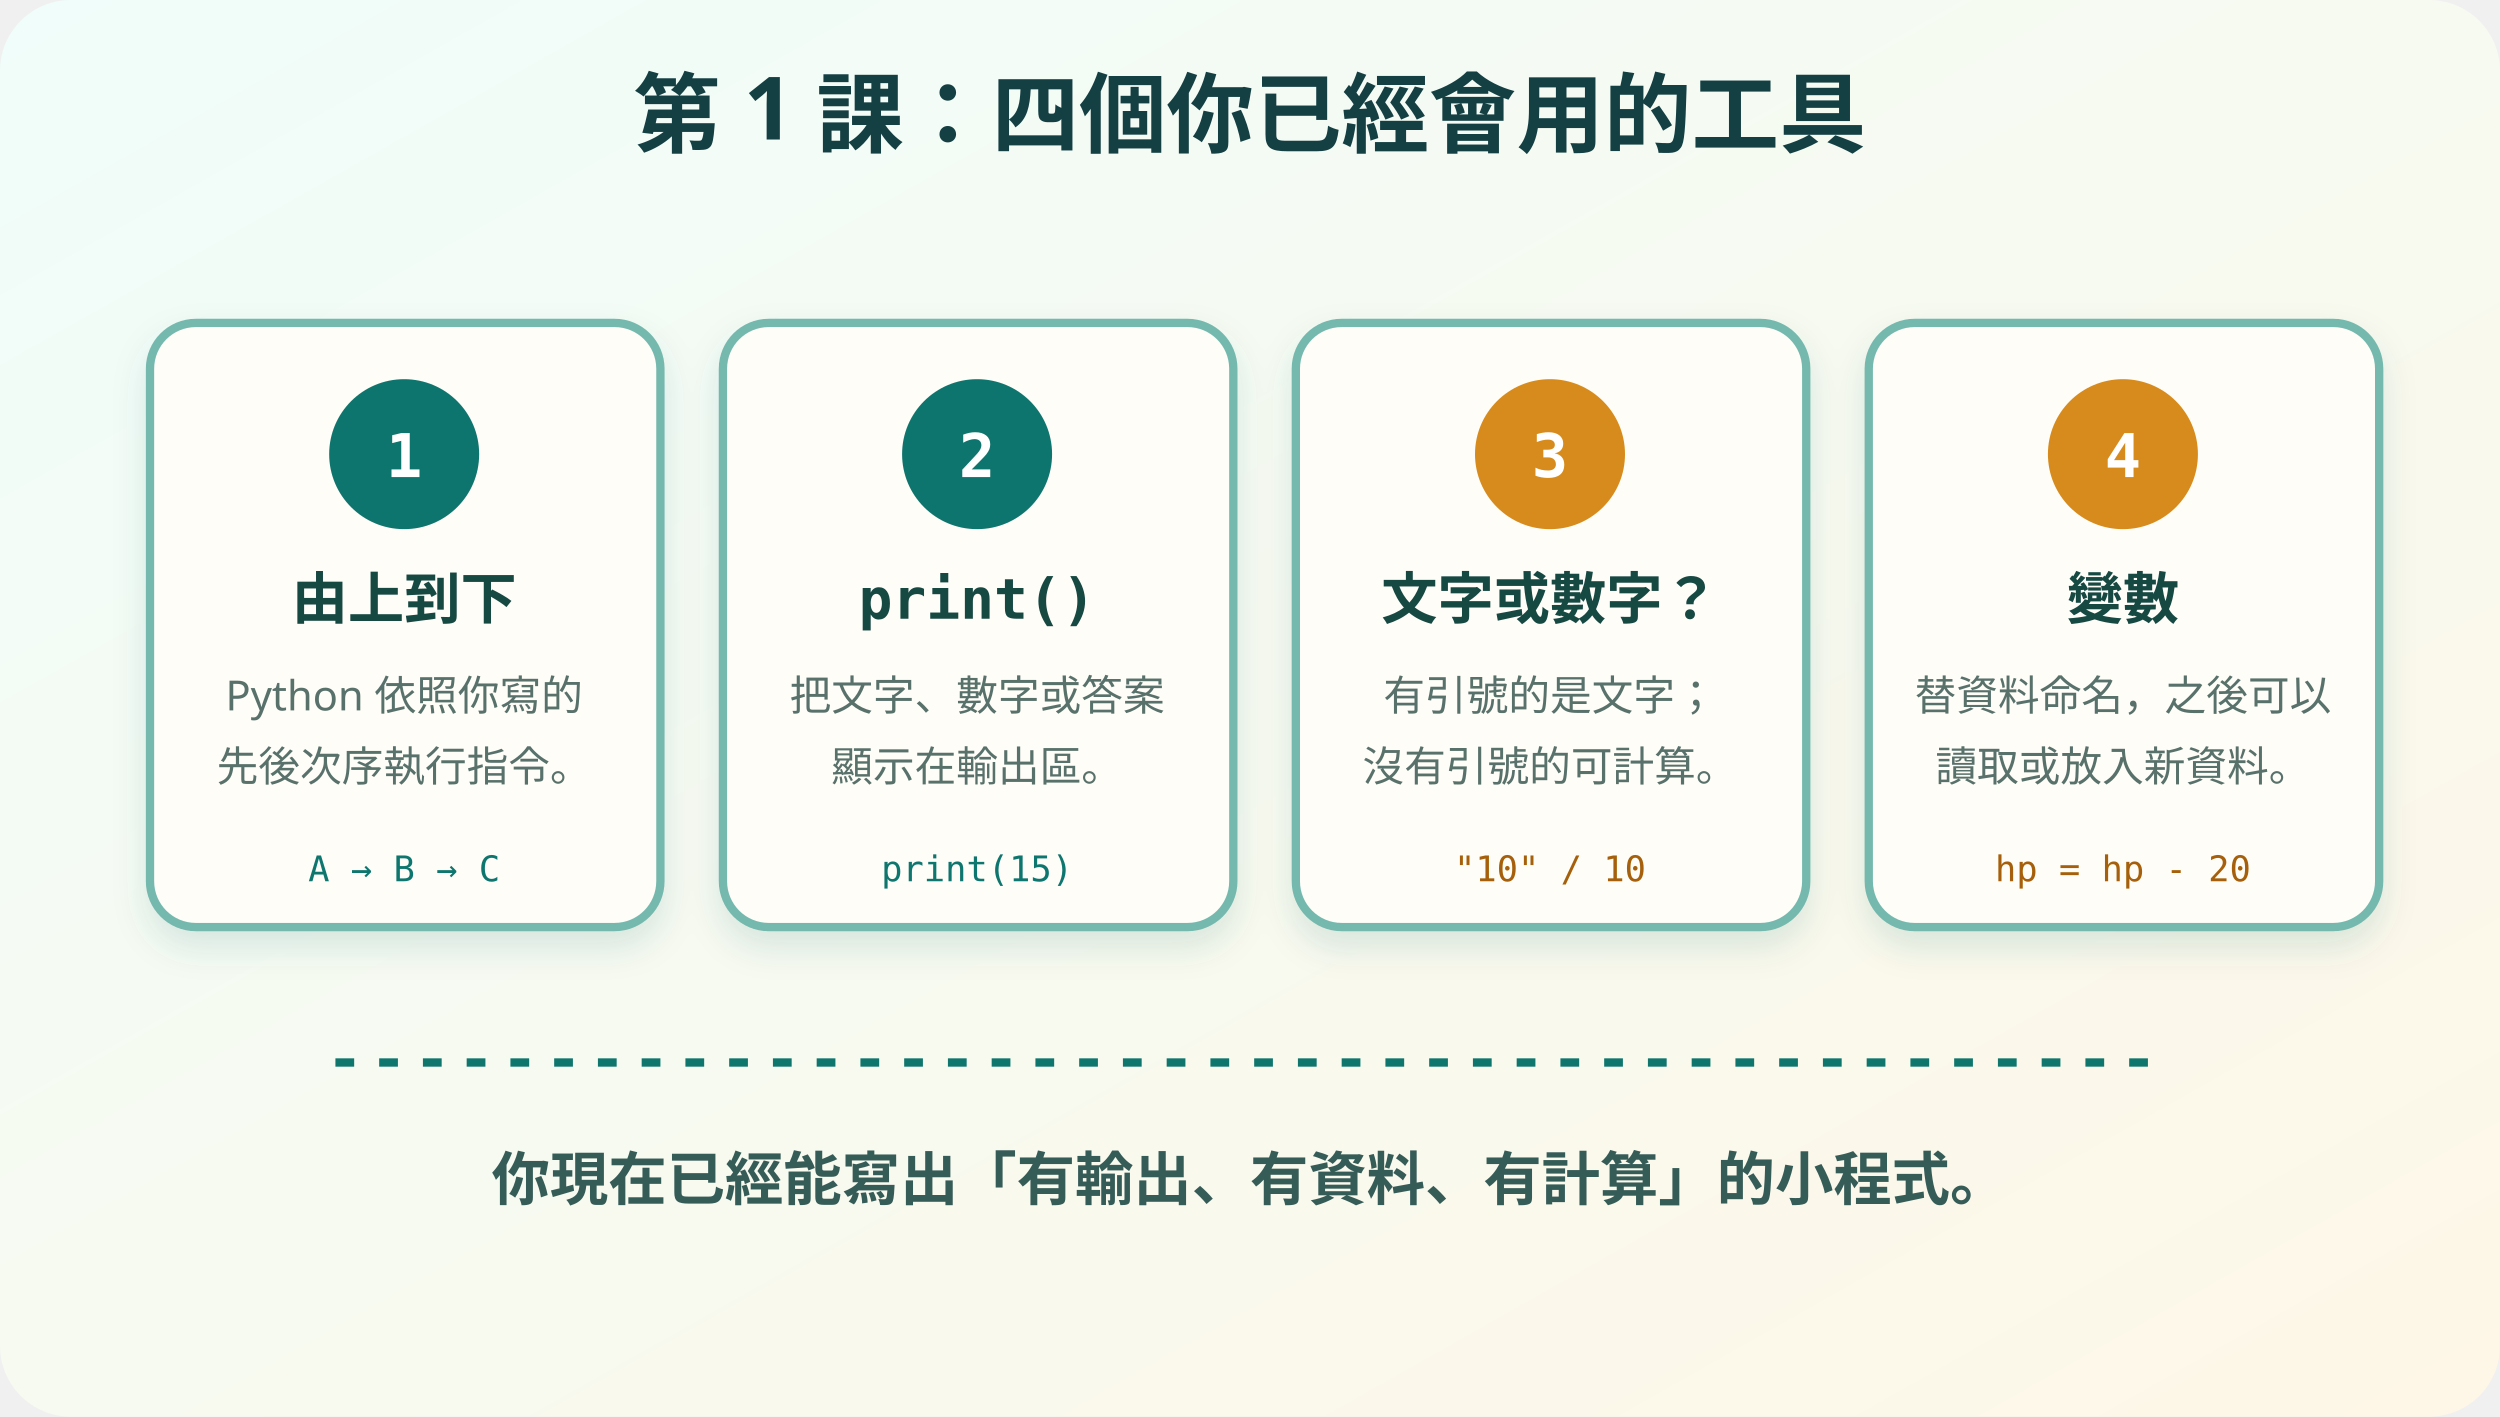
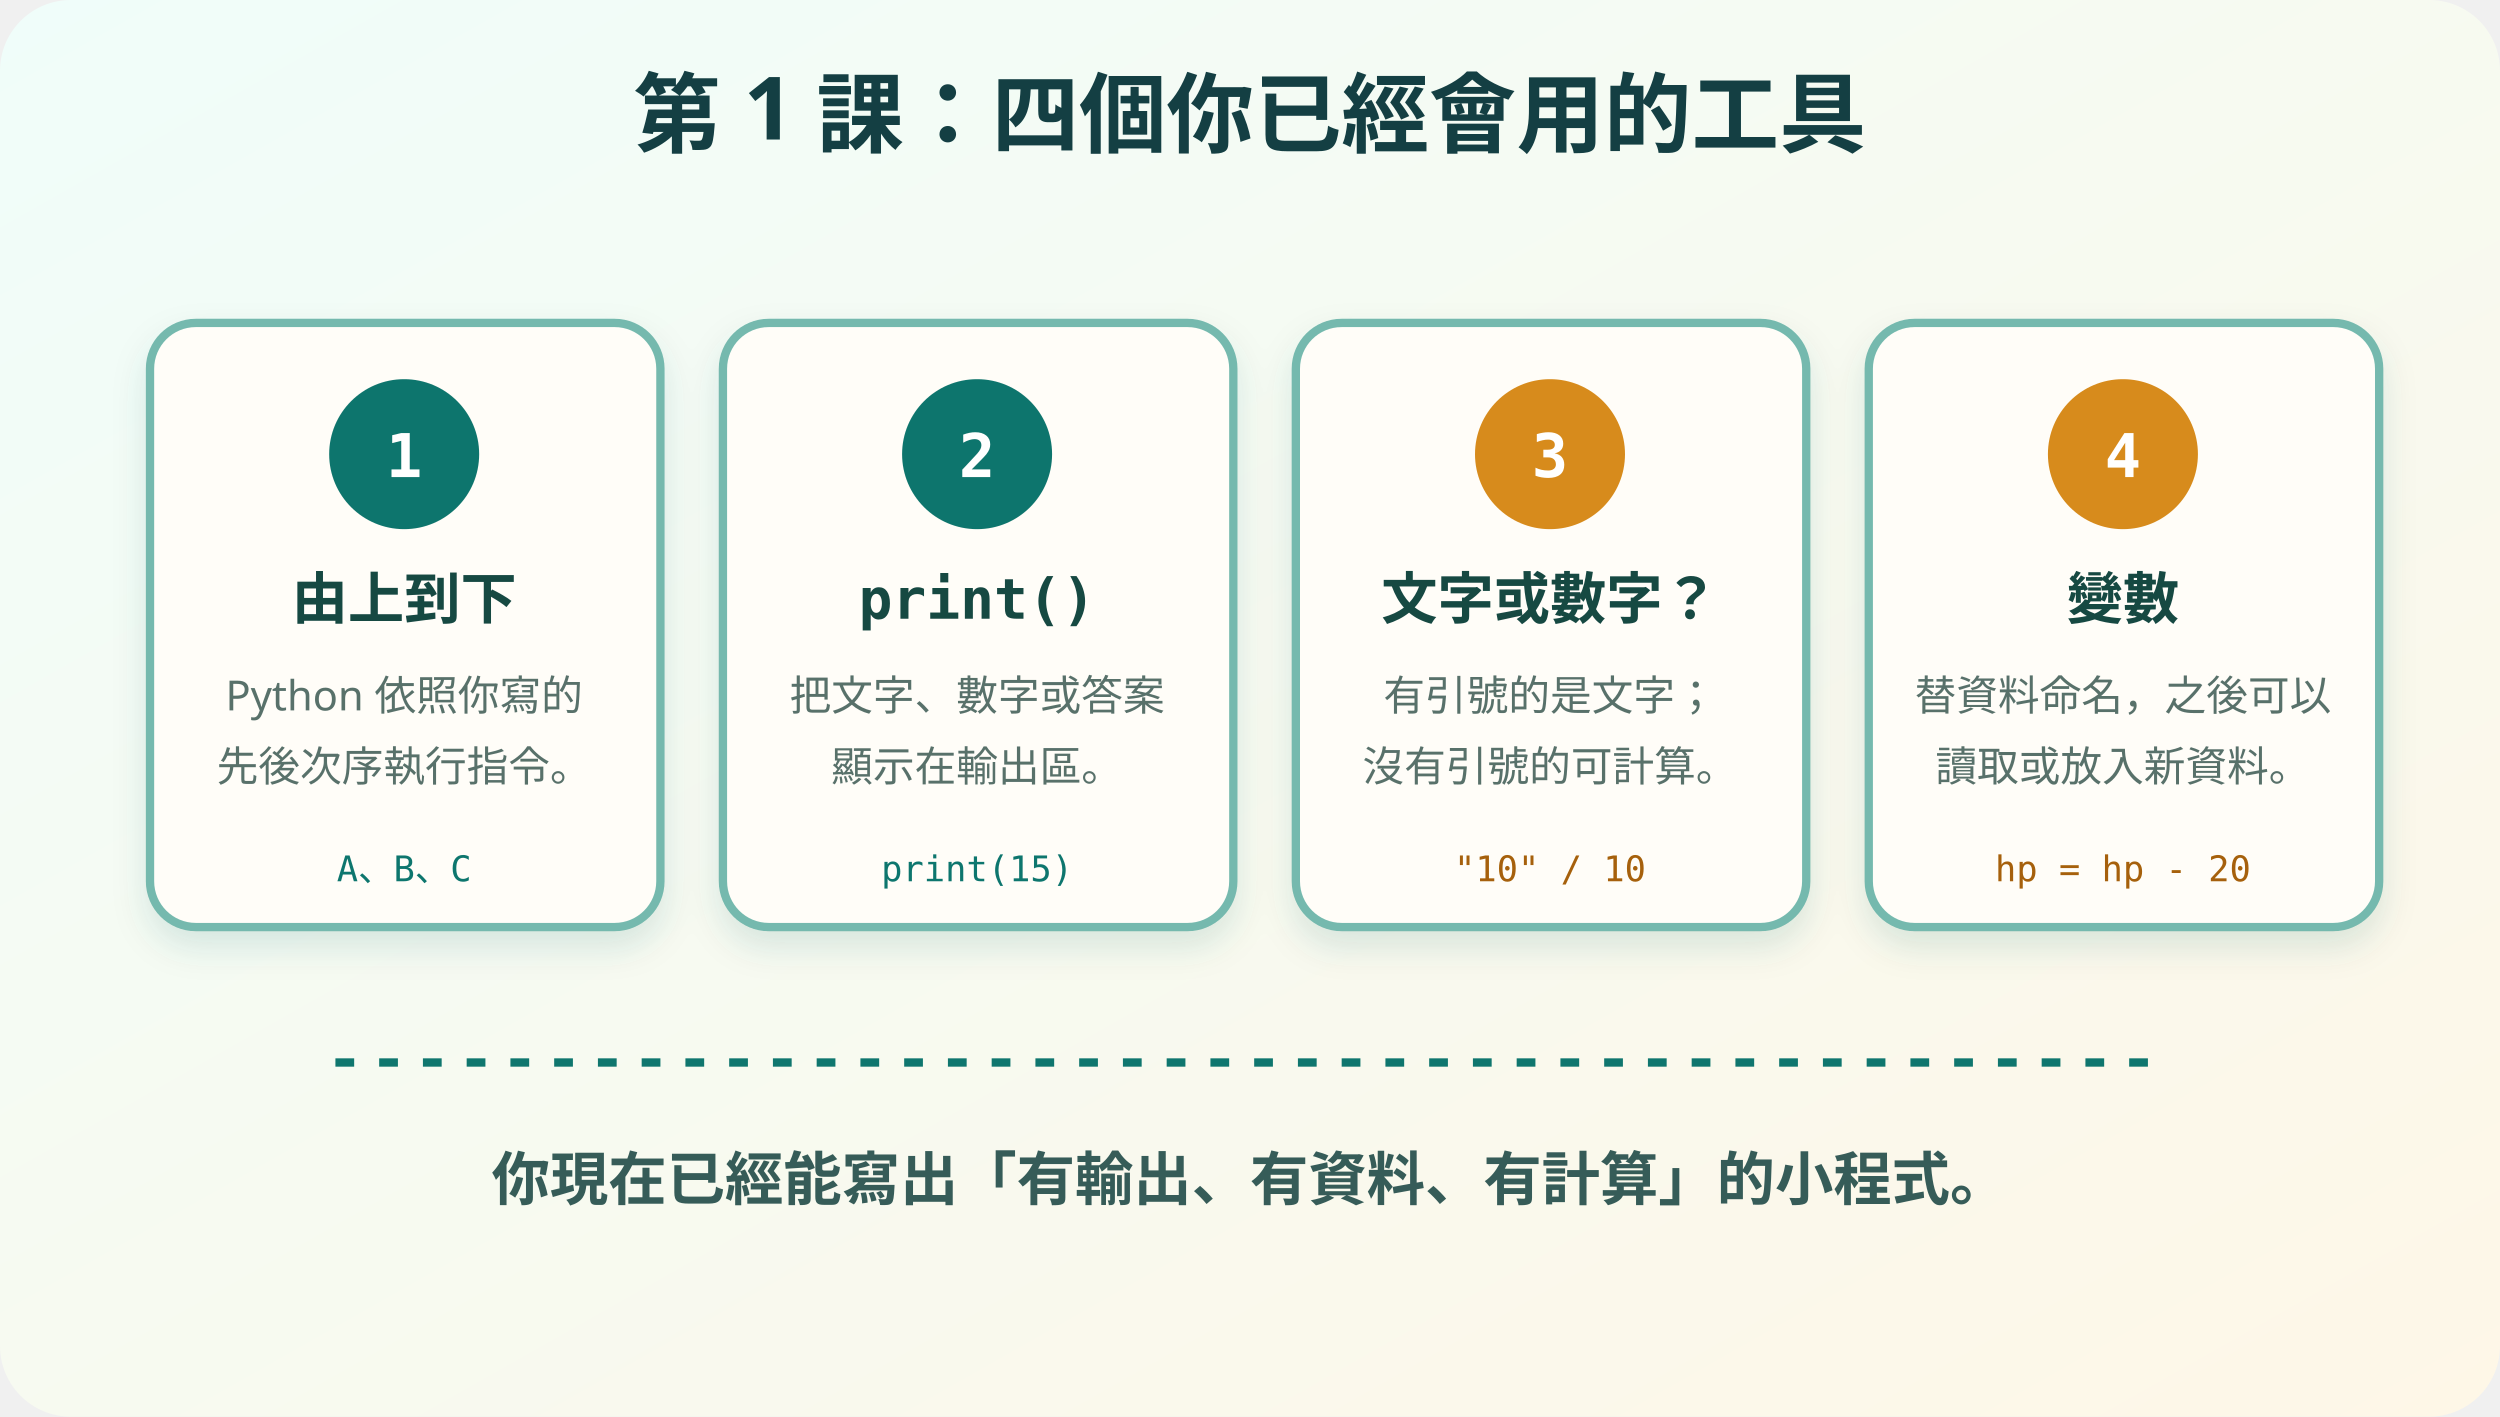
<svg xmlns="http://www.w3.org/2000/svg" width="1200" height="680" viewBox="0 0 1200 680" role="img" aria-labelledby="title desc">
  <defs>
    <linearGradient id="bg" x1="0" y1="0" x2="1" y2="1">
      <stop stop-color="#f0fdfa" />
      <stop offset="1" stop-color="#fef7e7" />
    </linearGradient>
    <filter id="sh" x="-12%" y="-16%" width="124%" height="140%">
      <feDropShadow dx="0" dy="8" stdDeviation="8" flood-color="#0b5c60" flood-opacity=".13" />
    </filter>
  </defs>
  <rect width="1200" height="680" rx="34" fill="url(#bg)" />
  <text x="600" y="70" text-anchor="middle" font-family="'Microsoft JhengHei', sans-serif" font-size="42" font-weight="700" fill="#143f43">第 1 課：四個你已經會用的工具</text>
  <g filter="url(#sh)">
    <g transform="translate(72 155)">
      <rect width="245" height="290" rx="22" fill="#fffdf8" stroke="#75b9ae" stroke-width="4" />
      <circle cx="122" cy="63" r="36" fill="#11756d" />
      <text x="122" y="74" text-anchor="middle" font-family="Consolas, monospace" font-size="29" font-weight="700" fill="#fff">1</text>
      <text x="122" y="142" text-anchor="middle" font-family="'Microsoft JhengHei', sans-serif" font-size="27" font-weight="700" fill="#174843">由上到下</text>
      <text x="122" y="186" text-anchor="middle" font-family="'Microsoft JhengHei', sans-serif" font-size="20" fill="#59716b">Python 依照你寫的</text>
      <text x="122" y="220" text-anchor="middle" font-family="'Microsoft JhengHei', sans-serif" font-size="20" fill="#59716b">先後次序執行指令。</text>
-       <text x="122" y="268" text-anchor="middle" font-family="Consolas, monospace" font-size="17" fill="#0f766e">A → B → C</text>
+       <text x="122" y="268" text-anchor="middle" font-family="Consolas, monospace" font-size="17" fill="#0f766e">A、B、C</text>
    </g>
    <g transform="translate(347 155)">
      <rect width="245" height="290" rx="22" fill="#fffdf8" stroke="#75b9ae" stroke-width="4" />
      <circle cx="122" cy="63" r="36" fill="#11756d" />
      <text x="122" y="74" text-anchor="middle" font-family="Consolas, monospace" font-size="29" font-weight="700" fill="#fff">2</text>
      <text x="122" y="142" text-anchor="middle" font-family="Consolas, monospace" font-size="27" font-weight="700" fill="#174843">print()</text>
      <text x="122" y="186" text-anchor="middle" font-family="'Microsoft JhengHei', sans-serif" font-size="20" fill="#59716b">把文字、數字或答案</text>
      <text x="122" y="220" text-anchor="middle" font-family="'Microsoft JhengHei', sans-serif" font-size="20" fill="#59716b">顯示在輸出區。</text>
      <text x="122" y="268" text-anchor="middle" font-family="Consolas, monospace" font-size="17" fill="#0f766e">print(15)</text>
    </g>
    <g transform="translate(622 155)">
      <rect width="245" height="290" rx="22" fill="#fffdf8" stroke="#75b9ae" stroke-width="4" />
      <circle cx="122" cy="63" r="36" fill="#d78b1c" />
      <text x="122" y="74" text-anchor="middle" font-family="Consolas, monospace" font-size="29" font-weight="700" fill="#fff">3</text>
      <text x="122" y="142" text-anchor="middle" font-family="'Microsoft JhengHei', sans-serif" font-size="27" font-weight="700" fill="#174843">文字或數字？</text>
      <text x="122" y="186" text-anchor="middle" font-family="'Microsoft JhengHei', sans-serif" font-size="20" fill="#59716b">有引號的是文字；</text>
      <text x="122" y="220" text-anchor="middle" font-family="'Microsoft JhengHei', sans-serif" font-size="20" fill="#59716b">沒有引號的可計算。</text>
      <text x="122" y="268" text-anchor="middle" font-family="Consolas, monospace" font-size="17" fill="#a66108">"10" / 10</text>
    </g>
    <g transform="translate(897 155)">
      <rect width="245" height="290" rx="22" fill="#fffdf8" stroke="#75b9ae" stroke-width="4" />
      <circle cx="122" cy="63" r="36" fill="#d78b1c" />
      <text x="122" y="74" text-anchor="middle" font-family="Consolas, monospace" font-size="29" font-weight="700" fill="#fff">4</text>
      <text x="122" y="142" text-anchor="middle" font-family="'Microsoft JhengHei', sans-serif" font-size="27" font-weight="700" fill="#174843">變數</text>
      <text x="122" y="186" text-anchor="middle" font-family="'Microsoft JhengHei', sans-serif" font-size="20" fill="#59716b">替資料命名，之後可以</text>
      <text x="122" y="220" text-anchor="middle" font-family="'Microsoft JhengHei', sans-serif" font-size="20" fill="#59716b">讀取或放入新資料。</text>
      <text x="122" y="268" text-anchor="middle" font-family="Consolas, monospace" font-size="17" fill="#a66108">hp = hp - 20</text>
    </g>
  </g>
  <path d="M161 510H1039" stroke="#0f766e" stroke-width="4" stroke-dasharray="9 12" />
  <text x="600" y="576" text-anchor="middle" font-family="'Microsoft JhengHei', sans-serif" font-size="28" font-weight="700" fill="#365c58">你現在已經能寫出「有輸出、有資料、有計算」的小程式。</text>
</svg>
